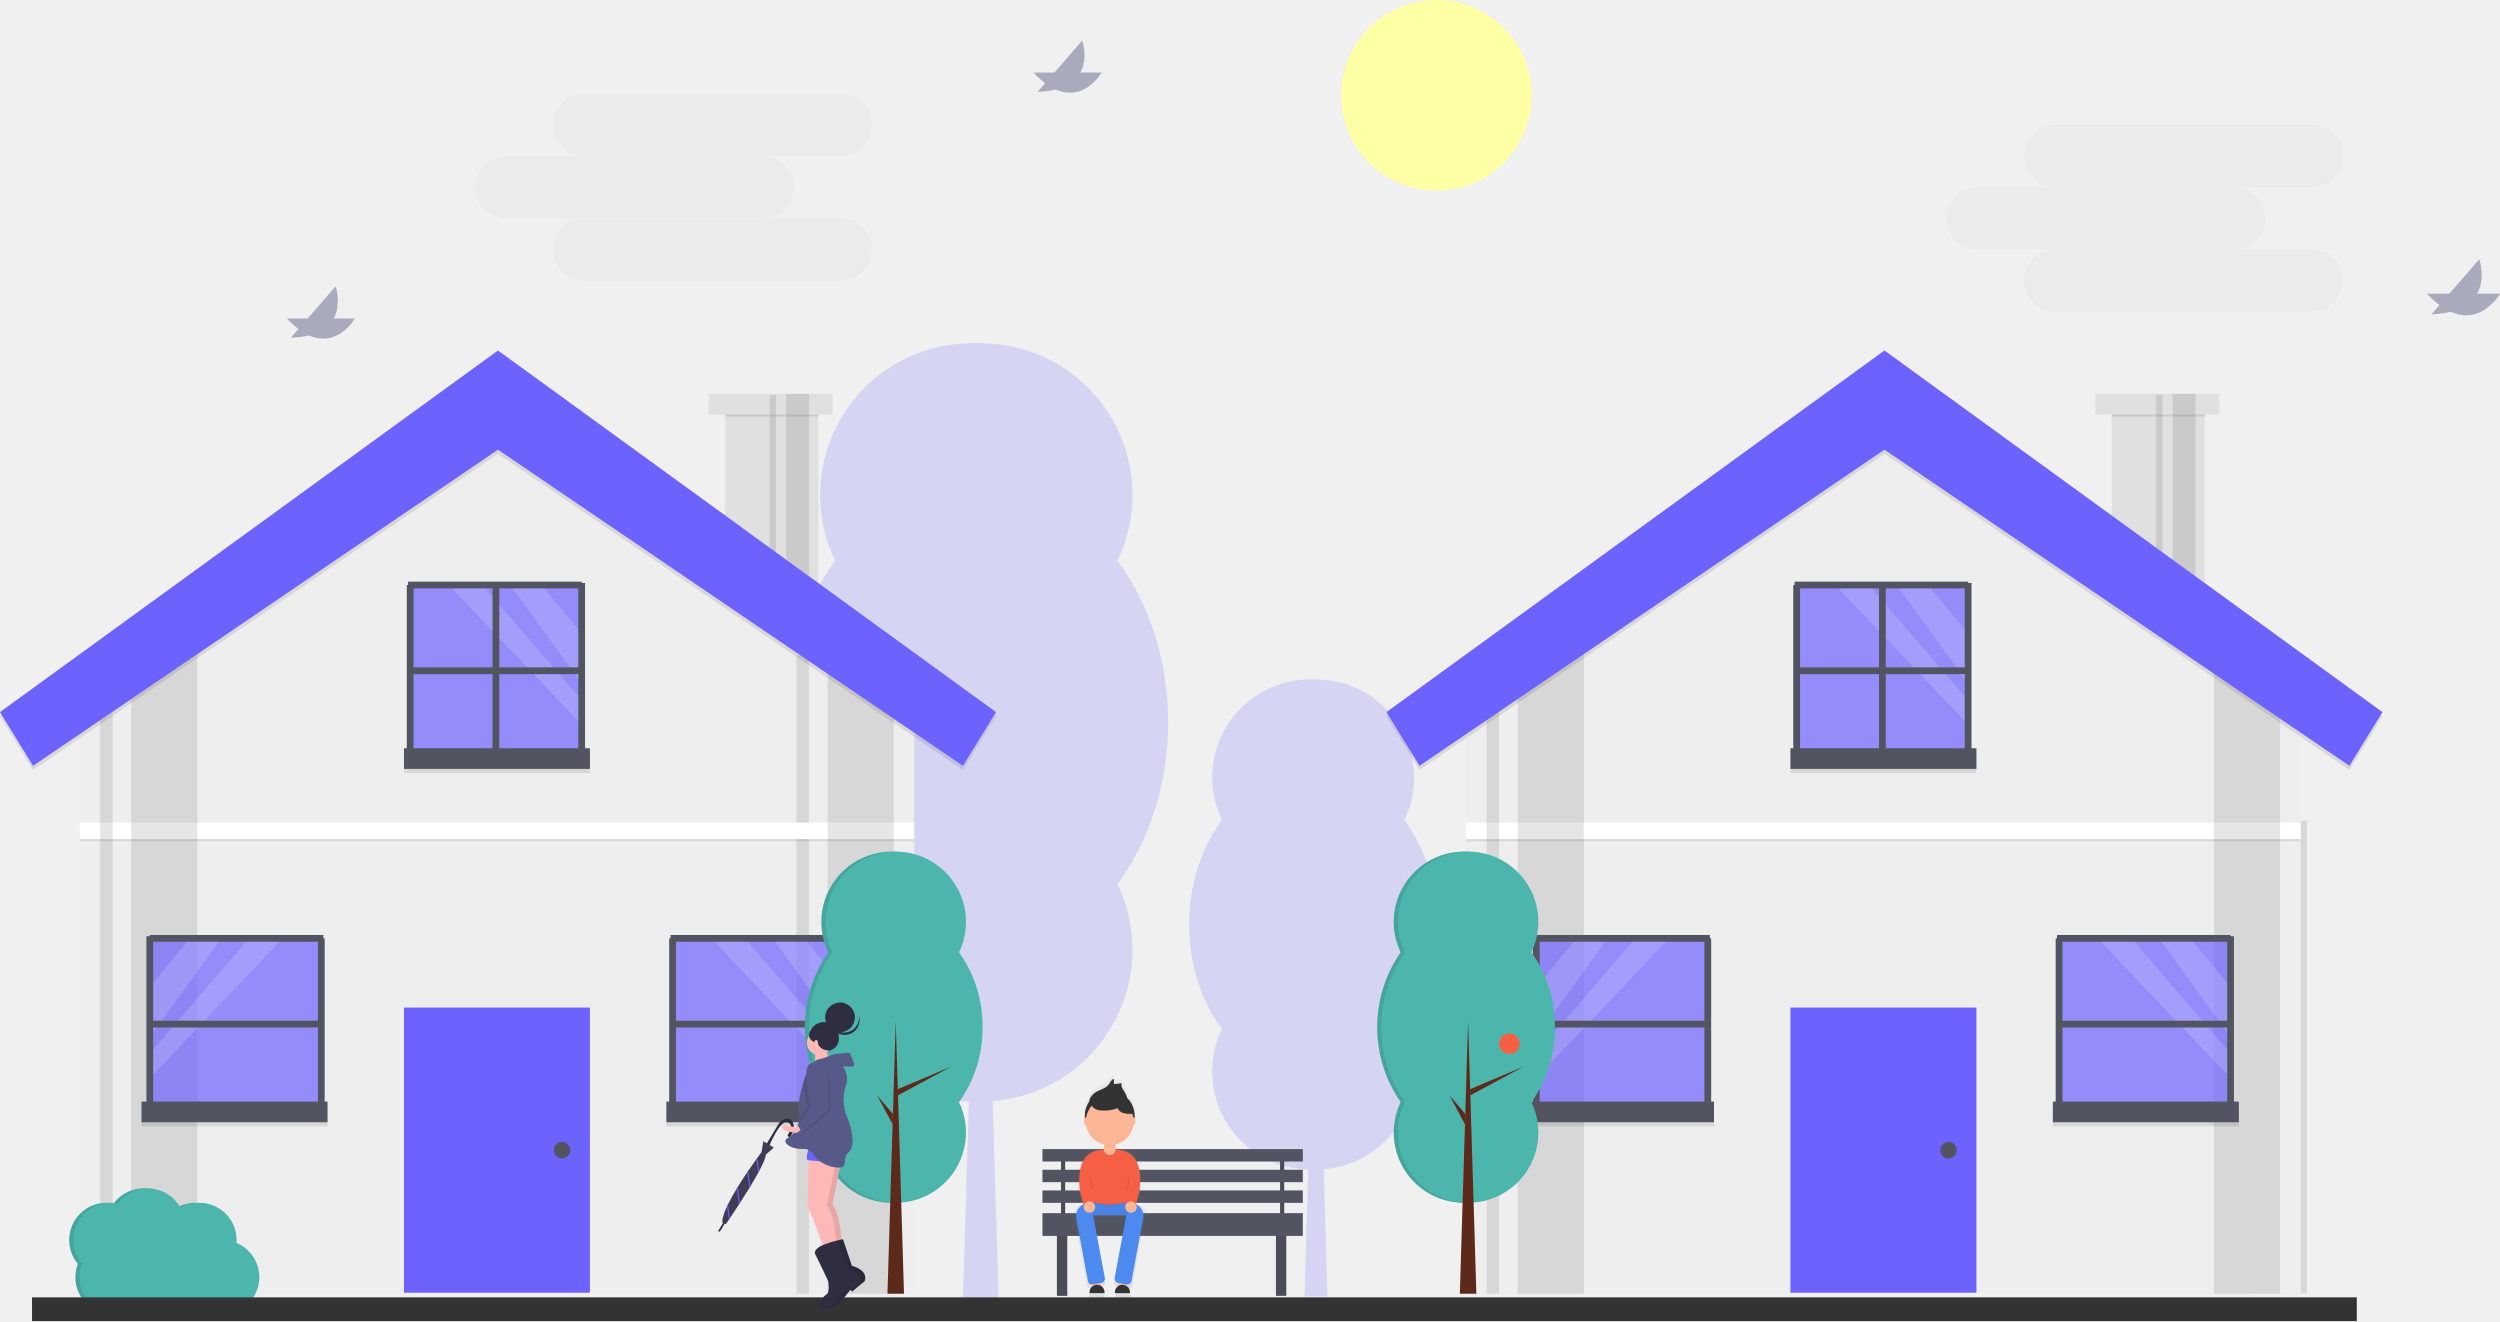
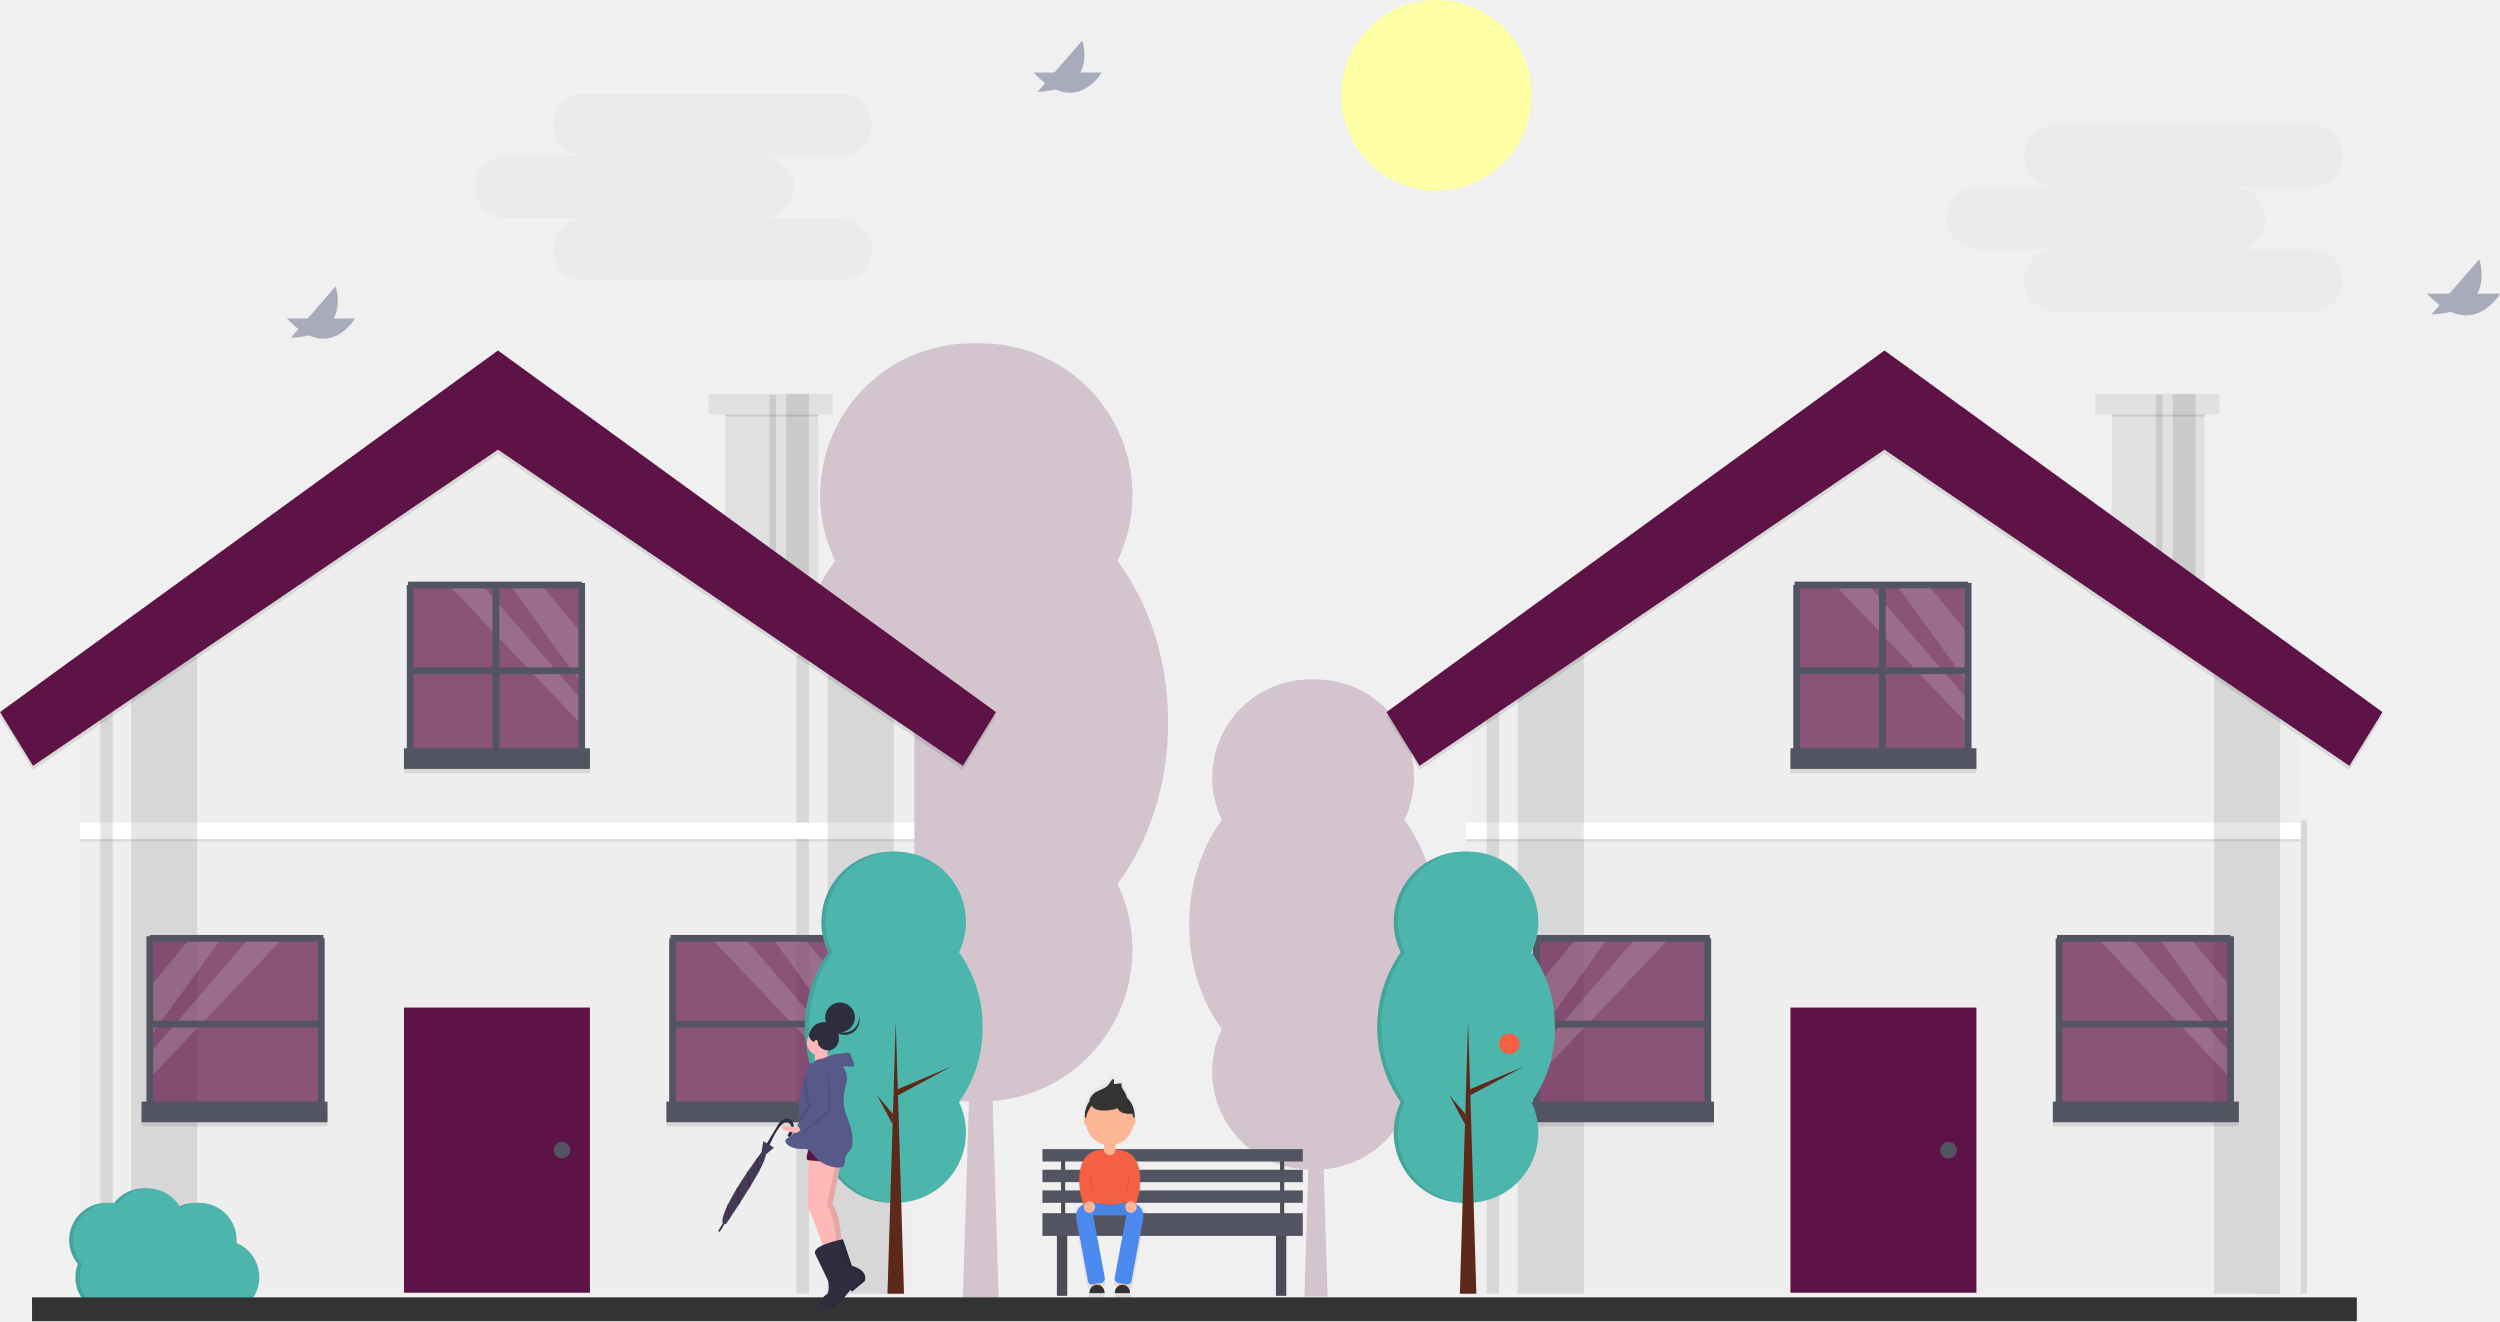
<svg xmlns="http://www.w3.org/2000/svg" id="bb76200d-cd07-483e-a421-0f3a49134860" data-name="Layer 1" width="740.856" height="391.51" viewBox="0 0 740.856 391.51">
  <defs>
    <linearGradient id="fd7346e0-ec75-4521-bfef-a70f45a1cb66" x1="558.452" y1="638.71" x2="558.452" y2="572.731" gradientUnits="userSpaceOnUse">
      <stop offset="0" stop-color="gray" stop-opacity="0.25" />
      <stop offset="0.535" stop-color="gray" stop-opacity="0.12" />
      <stop offset="1" stop-color="gray" stop-opacity="0.1" />
    </linearGradient>
  </defs>
  <g opacity="0.2">
-     <path d="M573.098,468.331c0-18.533-5.712-35.373-15.023-47.903a44.946,44.946,0,1,0-80.997,0c-9.311,12.53-15.023,29.37-15.023,47.903s5.712,35.373,15.023,47.903a44.946,44.946,0,1,0,80.997,0C567.386,503.704,573.098,486.864,573.098,468.331Z" transform="translate(-229.5718 -254.245)" fill="#6c63ff" />
-     <path d="M573.098,468.331c0-18.533-5.712-35.373-15.023-47.903a44.946,44.946,0,1,0-80.997,0c-9.311,12.53-15.023,29.37-15.023,47.903s5.712,35.373,15.023,47.903a44.946,44.946,0,1,0,80.997,0C567.386,503.704,573.098,486.864,573.098,468.331Z" transform="translate(-229.5718 -254.245)" fill="#6c63ff" opacity="0.1" />
-     <path d="M575.742,468.331c0-18.533-5.712-35.373-15.023-47.903a44.946,44.946,0,1,0-80.997,0c-9.311,12.53-15.023,29.37-15.023,47.903s5.712,35.373,15.023,47.903a44.946,44.946,0,1,0,80.997,0C570.03,503.704,575.742,486.864,575.742,468.331Z" transform="translate(-229.5718 -254.245)" fill="#6c63ff" />
-     <polygon points="295.936 384.618 285.361 384.618 290.649 210.12 295.936 384.618" fill="#6c63ff" />
-     <polygon points="291.97 253.731 326.341 239.203 291.97 257.71 291.97 253.731" fill="#6c63ff" />
-     <polygon points="288.846 269.608 278.751 257.71 288.646 276.218 288.846 269.608" fill="#6c63ff" />
+     <path d="M573.098,468.331c0-18.533-5.712-35.373-15.023-47.903a44.946,44.946,0,1,0-80.997,0c-9.311,12.53-15.023,29.37-15.023,47.903s5.712,35.373,15.023,47.903a44.946,44.946,0,1,0,80.997,0C567.386,503.704,573.098,486.864,573.098,468.331Z" transform="translate(-229.5718 -254.245)" fill="#5E1346" />
+     <path d="M573.098,468.331c0-18.533-5.712-35.373-15.023-47.903a44.946,44.946,0,1,0-80.997,0c-9.311,12.53-15.023,29.37-15.023,47.903s5.712,35.373,15.023,47.903a44.946,44.946,0,1,0,80.997,0C567.386,503.704,573.098,486.864,573.098,468.331Z" transform="translate(-229.5718 -254.245)" fill="#5E1346" opacity="0.1" />
+     <path d="M575.742,468.331c0-18.533-5.712-35.373-15.023-47.903a44.946,44.946,0,1,0-80.997,0c-9.311,12.53-15.023,29.37-15.023,47.903s5.712,35.373,15.023,47.903a44.946,44.946,0,1,0,80.997,0C570.03,503.704,575.742,486.864,575.742,468.331Z" transform="translate(-229.5718 -254.245)" fill="#5E1346" />
+     <polygon points="295.936 384.618 285.361 384.618 290.649 210.12 295.936 384.618" fill="#5E1346" />
+     <polygon points="291.97 253.731 326.341 239.203 291.97 257.71 291.97 253.731" fill="#5E1346" />
+     <polygon points="288.846 269.608 278.751 257.71 288.646 276.218 288.846 269.608" fill="#5E1346" />
  </g>
  <g opacity="0.2">
-     <path d="M653.739,528.216c0-11.978-3.692-22.863-9.71-30.961a29.05,29.05,0,1,0-52.351,0c-6.018,8.099-9.71,18.983-9.71,30.961s3.692,22.862,9.71,30.961a29.05,29.05,0,1,0,52.351,0C650.047,551.078,653.739,540.194,653.739,528.216Z" transform="translate(-229.5718 -254.245)" fill="#6c63ff" />
-     <path d="M653.739,528.216c0-11.978-3.692-22.863-9.71-30.961a29.05,29.05,0,1,0-52.351,0c-6.018,8.099-9.71,18.983-9.71,30.961s3.692,22.862,9.71,30.961a29.05,29.05,0,1,0,52.351,0C650.047,551.078,653.739,540.194,653.739,528.216Z" transform="translate(-229.5718 -254.245)" fill="#6c63ff" opacity="0.1" />
-     <path d="M655.448,528.216c0-11.978-3.692-22.863-9.71-30.961a29.05,29.05,0,1,0-52.351,0c-6.018,8.099-9.71,18.983-9.71,30.961s3.692,22.862,9.71,30.961a29.05,29.05,0,1,0,52.351,0C651.756,551.078,655.448,540.194,655.448,528.216Z" transform="translate(-229.5718 -254.245)" fill="#6c63ff" />
-     <polygon points="393.409 384.19 386.573 384.19 389.991 271.407 393.409 384.19" fill="#6c63ff" />
-     <polygon points="390.845 299.595 413.06 290.205 390.845 302.166 390.845 299.595" fill="#6c63ff" />
-     <polygon points="388.826 309.856 382.301 302.166 388.696 314.128 388.826 309.856" fill="#6c63ff" />
+     <path d="M653.739,528.216c0-11.978-3.692-22.863-9.71-30.961a29.05,29.05,0,1,0-52.351,0c-6.018,8.099-9.71,18.983-9.71,30.961s3.692,22.862,9.71,30.961a29.05,29.05,0,1,0,52.351,0C650.047,551.078,653.739,540.194,653.739,528.216Z" transform="translate(-229.5718 -254.245)" fill="#5E1346" />
+     <path d="M653.739,528.216c0-11.978-3.692-22.863-9.71-30.961a29.05,29.05,0,1,0-52.351,0c-6.018,8.099-9.71,18.983-9.71,30.961s3.692,22.862,9.71,30.961a29.05,29.05,0,1,0,52.351,0C650.047,551.078,653.739,540.194,653.739,528.216Z" transform="translate(-229.5718 -254.245)" fill="#5E1346" opacity="0.1" />
+     <path d="M655.448,528.216c0-11.978-3.692-22.863-9.71-30.961a29.05,29.05,0,1,0-52.351,0c-6.018,8.099-9.71,18.983-9.71,30.961s3.692,22.862,9.71,30.961a29.05,29.05,0,1,0,52.351,0C651.756,551.078,655.448,540.194,655.448,528.216Z" transform="translate(-229.5718 -254.245)" fill="#5E1346" />
+     <polygon points="393.409 384.19 386.573 384.19 389.991 271.407 393.409 384.19" fill="#5E1346" />
+     <polygon points="390.845 299.595 413.06 290.205 390.845 302.166 390.845 299.595" fill="#5E1346" />
+     <polygon points="388.826 309.856 382.301 302.166 388.696 314.128 388.826 309.856" fill="#5E1346" />
  </g>
  <rect x="314.432" y="341.754" width="1.225" height="18.37" fill="#535461" />
  <rect x="313.208" y="362.574" width="3.062" height="21.432" fill="#535461" />
  <rect x="378.115" y="362.574" width="3.062" height="21.432" fill="#535461" />
  <rect x="313.208" y="362.574" width="3.062" height="21.432" opacity="0.1" />
  <rect x="378.115" y="362.574" width="3.062" height="21.432" opacity="0.1" />
  <rect x="608.911" y="595.999" width="1.225" height="18.37" transform="translate(989.475 956.1237) rotate(-180)" fill="#535461" />
  <rect x="314.432" y="341.754" width="1.225" height="18.37" opacity="0.1" />
  <rect x="608.911" y="595.999" width="1.225" height="18.37" transform="translate(989.475 956.1237) rotate(-180)" opacity="0.1" />
  <rect x="308.921" y="340.53" width="77.154" height="3.674" fill="#535461" />
  <rect x="308.921" y="346.653" width="77.154" height="3.674" fill="#535461" />
  <rect x="308.921" y="352.776" width="77.154" height="3.674" fill="#535461" />
  <rect x="308.921" y="359.512" width="77.154" height="6.736" fill="#535461" />
  <rect x="214.928" y="119.784" width="27.555" height="53.273" fill="#e0e0e0" />
  <polygon points="270.957 201.531 270.957 383.393 23.575 383.393 23.575 201.531 44.394 188.733 63.989 176.682 147.572 125.295 270.957 201.531" fill="#eee" />
  <polygon points="239.728 383.393 239.728 192.119 236.054 194.378 236.054 383.393 239.728 383.393" opacity="0.1" />
-   <rect x="119.711" y="298.585" width="55.11" height="84.502" fill="#6c63ff" />
+   <rect x="119.711" y="298.585" width="55.11" height="84.502" fill="#5E1346" />
  <circle cx="166.554" cy="340.836" r="2.449" fill="#535461" />
  <rect x="214.928" y="120.397" width="27.555" height="3.062" opacity="0.1" />
  <rect x="210.03" y="116.723" width="36.74" height="6.123" fill="#e0e0e0" />
  <rect x="23.575" y="244.394" width="247.382" height="4.899" opacity="0.1" />
  <rect x="23.575" y="243.781" width="247.382" height="4.899" fill="#fff" />
  <rect x="232.992" y="116.723" width="6.736" height="56.334" opacity="0.1" />
  <rect x="228.093" y="117.029" width="1.837" height="56.334" opacity="0.1" />
  <polygon points="264.833 194.183 264.833 383.393 245.239 383.393 245.239 188.733 264.833 194.183" opacity="0.1" />
  <polygon points="58.478 176.682 58.478 383.393 38.883 383.393 38.883 188.733 58.478 176.682" opacity="0.1" />
  <polygon points="33.372 383.393 33.372 192.119 29.698 194.378 29.698 383.393 33.372 383.393" opacity="0.1" />
  <polygon points="147.572 105.088 0 212.246 9.797 228.167 147.572 134.48 285.346 228.167 295.144 212.246 147.572 105.088" opacity="0.1" />
-   <polygon points="147.572 103.864 0 211.022 9.797 226.942 147.572 133.256 285.346 226.942 295.144 211.022 147.572 103.864" fill="#6c63ff" />
-   <rect x="44.088" y="277.766" width="51.436" height="51.436" fill="#6c63ff" opacity="0.7" />
+   <polygon points="147.572 103.864 0 211.022 9.797 226.942 147.572 133.256 285.346 226.942 295.144 211.022 147.572 103.864" fill="#5E1346" />
+   <rect x="44.088" y="277.766" width="51.436" height="51.436" fill="#5E1346" opacity="0.7" />
  <rect x="41.945" y="327.671" width="55.11" height="6.123" opacity="0.1" />
  <rect x="41.945" y="326.446" width="55.11" height="6.123" fill="#535461" />
  <polygon points="65.593 278.072 44.394 307.323 44.394 292.419 56.31 278.072 65.593 278.072" fill="#fff" opacity="0.15" />
  <polygon points="83.804 278.072 44.394 319.478 44.394 312.173 73.804 278.072 83.804 278.072" fill="#fff" opacity="0.15" />
  <line x1="44.088" y1="303.484" x2="95.524" y2="303.484" fill="none" stroke="#535461" stroke-miterlimit="10" stroke-width="2" />
  <line x1="44.394" y1="278.072" x2="95.83" y2="278.072" fill="none" stroke="#535461" stroke-miterlimit="10" stroke-width="2" />
  <line x1="95.218" y1="278.072" x2="95.218" y2="329.508" fill="none" stroke="#535461" stroke-miterlimit="10" stroke-width="2" />
  <line x1="44.394" y1="277.46" x2="44.394" y2="328.895" fill="none" stroke="#535461" stroke-miterlimit="10" stroke-width="2" />
-   <rect x="428.579" y="532.011" width="51.436" height="51.436" transform="translate(679.023 861.2124) rotate(-180)" fill="#6c63ff" opacity="0.7" />
+   <rect x="428.579" y="532.011" width="51.436" height="51.436" transform="translate(679.023 861.2124) rotate(-180)" fill="#5E1346" opacity="0.7" />
  <rect x="427.049" y="581.916" width="55.11" height="6.123" transform="translate(679.6353 915.7099) rotate(-180)" opacity="0.1" />
  <rect x="427.049" y="580.691" width="55.11" height="6.123" transform="translate(679.6353 913.2606) rotate(-180)" fill="#535461" />
  <polygon points="228.938 278.072 250.137 307.323 250.137 292.419 238.221 278.072 228.938 278.072" fill="#fff" opacity="0.15" />
  <polygon points="210.728 278.072 250.137 319.478 250.137 312.173 220.727 278.072 210.728 278.072" fill="#fff" opacity="0.15" />
  <line x1="250.444" y1="303.484" x2="199.008" y2="303.484" fill="none" stroke="#535461" stroke-miterlimit="10" stroke-width="2" />
  <line x1="250.137" y1="278.072" x2="198.702" y2="278.072" fill="none" stroke="#535461" stroke-miterlimit="10" stroke-width="2" />
  <line x1="199.314" y1="278.072" x2="199.314" y2="329.508" fill="none" stroke="#535461" stroke-miterlimit="10" stroke-width="2" />
  <line x1="250.137" y1="277.46" x2="250.137" y2="328.895" fill="none" stroke="#535461" stroke-miterlimit="10" stroke-width="2" />
-   <rect x="350.813" y="427.302" width="51.436" height="51.436" transform="translate(523.4908 651.7951) rotate(-180)" fill="#6c63ff" opacity="0.7" />
+   <rect x="350.813" y="427.302" width="51.436" height="51.436" transform="translate(523.4908 651.7951) rotate(-180)" fill="#5E1346" opacity="0.7" />
  <rect x="349.283" y="477.207" width="55.11" height="6.123" transform="translate(524.1032 706.2926) rotate(-180)" opacity="0.1" />
  <rect x="349.283" y="475.982" width="55.11" height="6.123" transform="translate(524.1032 703.8432) rotate(-180)" fill="#535461" />
  <polygon points="151.172 173.363 172.371 202.614 172.371 187.71 160.455 173.363 151.172 173.363" fill="#fff" opacity="0.15" />
  <polygon points="132.962 173.363 172.371 214.769 172.371 207.464 142.961 173.363 132.962 173.363" fill="#fff" opacity="0.15" />
  <line x1="172.677" y1="198.775" x2="121.242" y2="198.775" fill="none" stroke="#535461" stroke-miterlimit="10" stroke-width="2" />
  <line x1="172.371" y1="173.363" x2="120.935" y2="173.363" fill="none" stroke="#535461" stroke-miterlimit="10" stroke-width="2" />
  <line x1="146.96" y1="173.057" x2="146.96" y2="224.493" fill="none" stroke="#535461" stroke-miterlimit="10" stroke-width="2" />
  <line x1="121.548" y1="173.363" x2="121.548" y2="224.799" fill="none" stroke="#535461" stroke-miterlimit="10" stroke-width="2" />
  <line x1="172.371" y1="172.751" x2="172.371" y2="224.187" fill="none" stroke="#535461" stroke-miterlimit="10" stroke-width="2" />
  <rect x="667.747" y="243.169" width="15.921" height="140.224" opacity="0.1" />
  <rect x="625.803" y="119.784" width="27.555" height="53.273" fill="#e0e0e0" />
  <polygon points="681.831 201.531 681.831 383.393 434.449 383.393 434.449 201.531 455.268 188.733 474.863 176.682 558.446 125.295 681.831 201.531" fill="#eee" />
-   <rect x="530.585" y="298.585" width="55.11" height="84.502" fill="#6c63ff" />
+   <rect x="530.585" y="298.585" width="55.11" height="84.502" fill="#5E1346" />
  <circle cx="577.429" cy="340.836" r="2.449" fill="#535461" />
  <rect x="625.803" y="120.397" width="27.555" height="3.062" opacity="0.1" />
  <rect x="620.904" y="116.723" width="36.74" height="6.123" fill="#e0e0e0" />
  <rect x="434.449" y="244.394" width="247.382" height="4.899" opacity="0.1" />
  <rect x="434.449" y="243.781" width="247.382" height="4.899" fill="#fff" />
  <rect x="643.866" y="116.723" width="6.736" height="56.334" opacity="0.1" />
  <rect x="638.968" y="117.029" width="1.837" height="56.334" opacity="0.1" />
  <polygon points="675.708 194.183 675.708 383.393 656.113 383.393 656.113 188.733 675.708 194.183" opacity="0.1" />
  <polygon points="469.352 176.682 469.352 383.393 449.757 383.393 449.757 188.733 469.352 176.682" opacity="0.1" />
  <polygon points="444.246 383.393 444.246 192.119 440.572 194.378 440.572 383.393 444.246 383.393" opacity="0.1" />
  <polygon points="558.446 105.088 410.874 212.246 420.672 228.167 558.446 134.48 696.221 228.167 706.018 212.246 558.446 105.088" opacity="0.1" />
-   <polygon points="558.446 103.864 410.874 211.022 420.672 226.942 558.446 133.256 696.221 226.942 706.018 211.022 558.446 103.864" fill="#6c63ff" />
-   <rect x="454.962" y="277.766" width="51.436" height="51.436" fill="#6c63ff" opacity="0.7" />
+   <polygon points="558.446 103.864 410.874 211.022 420.672 226.942 558.446 133.256 696.221 226.942 706.018 211.022 558.446 103.864" fill="#5E1346" />
+   <rect x="454.962" y="277.766" width="51.436" height="51.436" fill="#5E1346" opacity="0.7" />
  <rect x="452.819" y="327.671" width="55.11" height="6.123" opacity="0.1" />
  <rect x="452.819" y="326.446" width="55.11" height="6.123" fill="#535461" />
  <polygon points="476.467 278.072 455.268 307.323 455.268 292.419 467.184 278.072 476.467 278.072" fill="#fff" opacity="0.15" />
  <polygon points="494.678 278.072 455.268 319.478 455.268 312.173 484.679 278.072 494.678 278.072" fill="#fff" opacity="0.15" />
  <line x1="454.962" y1="303.484" x2="506.398" y2="303.484" fill="none" stroke="#535461" stroke-miterlimit="10" stroke-width="2" />
  <line x1="455.268" y1="278.072" x2="506.704" y2="278.072" fill="none" stroke="#535461" stroke-miterlimit="10" stroke-width="2" />
  <line x1="506.092" y1="278.072" x2="506.092" y2="329.508" fill="none" stroke="#535461" stroke-miterlimit="10" stroke-width="2" />
  <line x1="455.268" y1="277.46" x2="455.268" y2="328.895" fill="none" stroke="#535461" stroke-miterlimit="10" stroke-width="2" />
-   <rect x="839.454" y="532.011" width="51.436" height="51.436" transform="translate(1500.772 861.2124) rotate(-180)" fill="#6c63ff" opacity="0.7" />
+   <rect x="839.454" y="532.011" width="51.436" height="51.436" transform="translate(1500.772 861.2124) rotate(-180)" fill="#5E1346" opacity="0.7" />
  <rect x="837.923" y="581.916" width="55.11" height="6.123" transform="translate(1501.384 915.7099) rotate(-180)" opacity="0.1" />
  <rect x="837.923" y="580.691" width="55.11" height="6.123" transform="translate(1501.384 913.2606) rotate(-180)" fill="#535461" />
  <polygon points="639.813 278.072 661.012 307.323 661.012 292.419 649.096 278.072 639.813 278.072" fill="#fff" opacity="0.15" />
  <polygon points="621.602 278.072 661.012 319.478 661.012 312.173 631.601 278.072 621.602 278.072" fill="#fff" opacity="0.15" />
  <line x1="661.318" y1="303.484" x2="609.882" y2="303.484" fill="none" stroke="#535461" stroke-miterlimit="10" stroke-width="2" />
  <line x1="661.012" y1="278.072" x2="609.576" y2="278.072" fill="none" stroke="#535461" stroke-miterlimit="10" stroke-width="2" />
  <line x1="610.188" y1="278.072" x2="610.188" y2="329.508" fill="none" stroke="#535461" stroke-miterlimit="10" stroke-width="2" />
  <line x1="661.012" y1="277.46" x2="661.012" y2="328.895" fill="none" stroke="#535461" stroke-miterlimit="10" stroke-width="2" />
-   <rect x="761.688" y="427.302" width="51.436" height="51.436" transform="translate(1345.24 651.7951) rotate(-180)" fill="#6c63ff" opacity="0.7" />
+   <rect x="761.688" y="427.302" width="51.436" height="51.436" transform="translate(1345.24 651.7951) rotate(-180)" fill="#5E1346" opacity="0.7" />
  <rect x="760.157" y="477.207" width="55.11" height="6.123" transform="translate(1345.852 706.2926) rotate(-180)" opacity="0.1" />
  <rect x="760.157" y="475.982" width="55.11" height="6.123" transform="translate(1345.852 703.8432) rotate(-180)" fill="#535461" />
  <polygon points="562.047 173.363 583.246 202.614 583.246 187.71 571.33 173.363 562.047 173.363" fill="#fff" opacity="0.15" />
  <polygon points="543.836 173.363 583.246 214.769 583.246 207.464 553.835 173.363 543.836 173.363" fill="#fff" opacity="0.15" />
  <line x1="583.552" y1="198.775" x2="532.116" y2="198.775" fill="none" stroke="#535461" stroke-miterlimit="10" stroke-width="2" />
  <line x1="583.246" y1="173.363" x2="531.81" y2="173.363" fill="none" stroke="#535461" stroke-miterlimit="10" stroke-width="2" />
  <line x1="557.834" y1="173.057" x2="557.834" y2="224.493" fill="none" stroke="#535461" stroke-miterlimit="10" stroke-width="2" />
  <line x1="532.422" y1="173.363" x2="532.422" y2="224.799" fill="none" stroke="#535461" stroke-miterlimit="10" stroke-width="2" />
  <line x1="583.246" y1="172.751" x2="583.246" y2="224.187" fill="none" stroke="#535461" stroke-miterlimit="10" stroke-width="2" />
  <path d="M519.511,558.647a37.295,37.295,0,0,0-6.959-22.189,20.819,20.819,0,1,0-37.518,0,38.855,38.855,0,0,0,0,44.378,20.819,20.819,0,1,0,37.518,0A37.296,37.296,0,0,0,519.511,558.647Z" transform="translate(-229.5718 -254.245)" fill="#4db6ac" />
  <path d="M519.511,558.647a37.295,37.295,0,0,0-6.959-22.189,20.819,20.819,0,1,0-37.518,0,38.855,38.855,0,0,0,0,44.378,20.819,20.819,0,1,0,37.518,0A37.296,37.296,0,0,0,519.511,558.647Z" transform="translate(-229.5718 -254.245)" opacity="0.1" />
  <path d="M520.735,558.647a37.295,37.295,0,0,0-6.959-22.189,20.819,20.819,0,1,0-37.518,0,38.855,38.855,0,0,0,0,44.378,20.819,20.819,0,1,0,37.518,0A37.296,37.296,0,0,0,520.735,558.647Z" transform="translate(-229.5718 -254.245)" fill="#4db6ac" />
  <polygon points="267.895 383.393 262.996 383.393 265.446 302.565 267.895 383.393" fill="#5d291b" />
  <polygon points="266.058 322.766 281.979 316.036 266.058 324.609 266.058 322.766" fill="#5d291b" />
  <polygon points="264.611 330.12 259.935 324.609 264.518 333.182 264.611 330.12" fill="#5d291b" />
  <path d="M689.126,558.647a37.296,37.296,0,0,0-6.959-22.189,20.819,20.819,0,1,0-37.518,0,38.855,38.855,0,0,0,0,44.378,20.819,20.819,0,1,0,37.518,0A37.296,37.296,0,0,0,689.126,558.647Z" transform="translate(-229.5718 -254.245)" fill="#4db6ac" />
  <path d="M689.126,558.647a37.296,37.296,0,0,0-6.959-22.189,20.819,20.819,0,1,0-37.518,0,38.855,38.855,0,0,0,0,44.378,20.819,20.819,0,1,0,37.518,0A37.296,37.296,0,0,0,689.126,558.647Z" transform="translate(-229.5718 -254.245)" opacity="0.1" />
  <path d="M690.351,558.647a37.295,37.295,0,0,0-6.959-22.189,20.819,20.819,0,1,0-37.518,0,38.855,38.855,0,0,0,0,44.378,20.819,20.819,0,1,0,37.518,0A37.296,37.296,0,0,0,690.351,558.647Z" transform="translate(-229.5718 -254.245)" fill="#4db6ac" />
  <polygon points="437.511 383.393 432.612 383.393 435.061 302.565 437.511 383.393" fill="#5d291b" />
  <polygon points="435.674 322.766 451.594 316.036 435.674 324.609 435.674 322.766" fill="#5d291b" />
  <polygon points="434.226 330.12 429.55 324.609 434.134 333.182 434.226 330.12" fill="#5d291b" />
  <g opacity="0.7">
    <path d="M567.048,611.309l-.505-.094.994-3.667c1.567-11.75-4.352-12.934-6.571-12.973a7.298,7.298,0,0,0-.78-.237v-1.385a7.357,7.357,0,0,0,5.495-5.941l.019.002c.353,0,.639-.537.639-1.199a1.664,1.664,0,0,0-.278-.989q.038-.38.038-.769a7.646,7.646,0,0,0-2.364-5.536,4.928,4.928,0,0,0-.542-1.46c-.545-.96-1.451-1.96-1.082-3l-2.393.246-.022-1.577c-.747.134-1.06.999-1.503,1.616-1.065,1.482-3.204,1.688-4.618,2.843-.481.392-1.563,1.587-1.358,2.369a7.634,7.634,0,0,0-1.459,4.499q0,.389.038.769a1.664,1.664,0,0,0-.278.989c0,.662.286,1.199.639,1.199l.012-.001a7.373,7.373,0,0,0,5.501,5.941v1.385a7.298,7.298,0,0,0-.78.237c-2.219.04-8.138,1.223-6.571,12.973l.994,3.667-.237.044A2.727,2.727,0,0,0,547.898,614.44l3.923,21.014a.826.826,0,0,0,.963.66l.692-.129v.409a2.295,2.295,0,0,0-1.278,2.057v.26h4.634v-.26a2.294,2.294,0,0,0-1.119-1.969v-.914l.632-.118a.826.826,0,0,0,.66-.963l-3.686-19.747h10.222l-3.686,19.747a.826.826,0,0,0,.66.963l.632.118v.914a2.294,2.294,0,0,0-1.119,1.969v.26h4.634v-.26a2.295,2.295,0,0,0-1.278-2.057v-.409l.692.129a.826.826,0,0,0,.963-.66l3.973-21.282A2.454,2.454,0,0,0,567.048,611.309Z" transform="translate(-229.5718 -254.245)" fill="url(#fd7346e0-ec75-4521-bfef-a70f45a1cb66)" />
  </g>
  <rect x="324.092" y="379.064" width="2.153" height="2.921" fill="#fdb797" />
  <rect x="331.472" y="379.064" width="2.153" height="2.921" fill="#fdb797" />
  <rect x="321.786" y="355.079" width="14.145" height="5.074" fill="#4d8af0" />
  <g opacity="0.05">
    <rect x="321.786" y="355.079" width="14.145" height="5.074" />
  </g>
  <path d="M551.357,610.247a54.019,54.019,0,0,0,7.073,1.23,54.019,54.019,0,0,0,7.073-1.23v-.769H551.357Z" transform="translate(-229.5718 -254.245)" opacity="0.1" />
  <path d="M565.503,610.093a54.019,54.019,0,0,1-7.073,1.23,54.019,54.019,0,0,1-7.073-1.23v-8.456a7.073,7.073,0,0,1,7.073-7.073h0a7.073,7.073,0,0,1,7.073,7.073Z" transform="translate(-229.5718 -254.245)" fill="#f55f44" />
  <path d="M327.167,336.782h3.383a0,0,0,0,1,0,0v3.875a1.66,1.66,0,0,1-1.66,1.66H328.827a1.66,1.66,0,0,1-1.66-1.66v-3.875A0,0,0,0,1,327.167,336.782Z" fill="#fdb797" />
  <path d="M556.067,634.39l-2.712.506a1.157,1.157,0,0,1-1.35-.925l-3.487-18.683a3.823,3.823,0,0,1,3.056-4.459l.092-.017a1.157,1.157,0,0,1,1.35.925l3.976,21.303A1.157,1.157,0,0,1,556.067,634.39Z" transform="translate(-229.5718 -254.245)" fill="#4d8af0" />
  <path d="M560.887,634.408l2.523.471a1.254,1.254,0,0,0,1.462-1.002l3.487-18.683a3.727,3.727,0,0,0-2.979-4.347l-.092-.017a1.254,1.254,0,0,0-1.462,1.002l-3.941,21.113A1.254,1.254,0,0,0,560.887,634.408Z" transform="translate(-229.5718 -254.245)" fill="#4d8af0" />
  <path d="M556.739,593.59a7.077,7.077,0,0,0,3.383,0v-2.409h-3.383Z" transform="translate(-229.5718 -254.245)" opacity="0.1" />
  <circle cx="328.858" cy="330.632" r="7.38" fill="#333" />
  <circle cx="328.858" cy="332.324" r="7.073" fill="#fdb797" />
  <path d="M553.76,578.269c1.361-1.111,3.418-1.309,4.444-2.735.426-.593.727-1.425,1.446-1.554l.021,1.517,2.302-.237c-.355,1.0.517,1.963,1.041,2.887a4.748,4.748,0,0,1,.614,2.235c-.799.48-1.791-.044-2.68-.323a9.88,9.88,0,0,0-2.691-.325,5.592,5.592,0,0,0-1.389.076,7.009,7.009,0,0,0-1.146.422c-.612.256-2.546,1.224-3.115.6C551.961,580.123,553.235,578.698,553.76,578.269Z" transform="translate(-229.5718 -254.245)" fill="#333" />
  <path d="M554.145,583.022a3.243,3.243,0,0,0,1.251.377,11.019,11.019,0,0,0,5.368-.603,2.623,2.623,0,0,0,1.692,1.43,7.767,7.767,0,0,0,2.267.253.84.84,0,0,0,.488-.093c.34-.23.176-.756-.022-1.115l-.985-1.786a5.298,5.298,0,0,0-1.042-1.466,4.325,4.325,0,0,0-2.056-.883,11.596,11.596,0,0,0-5.278.176C553.985,579.809,551.62,581.494,554.145,583.022Z" transform="translate(-229.5718 -254.245)" opacity="0.1" />
  <path d="M554.145,582.868a3.243,3.243,0,0,0,1.251.377,11.018,11.018,0,0,0,5.368-.603,2.623,2.623,0,0,0,1.692,1.43,7.767,7.767,0,0,0,2.267.253.84.84,0,0,0,.488-.093c.34-.23.176-.756-.022-1.115l-.985-1.786a5.298,5.298,0,0,0-1.042-1.466,4.325,4.325,0,0,0-2.056-.883,11.596,11.596,0,0,0-5.278.176C553.985,579.656,551.62,581.34,554.145,582.868Z" transform="translate(-229.5718 -254.245)" fill="#333" />
  <ellipse cx="335.854" cy="332.324" rx="0.615" ry="1.153" fill="#fdb797" />
  <ellipse cx="321.862" cy="332.324" rx="0.615" ry="1.153" fill="#fdb797" />
  <path d="M556.767,595.035s-8.946-1.393-7.101,12.444l1.076,3.966,3.076-.123s-1.999-4.613-.769-7.688S556.767,595.035,556.767,595.035Z" transform="translate(-229.5718 -254.245)" fill="#f55f44" />
  <path d="M560.093,595.035s8.946-1.393,7.101,12.444l-1.076,3.966-3.076-.123s1.999-4.613.769-7.688S560.093,595.035,560.093,595.035Z" transform="translate(-229.5718 -254.245)" fill="#f55f44" />
  <circle cx="322.862" cy="357.693" r="1.691" fill="#fdb797" />
  <circle cx="335.162" cy="357.693" r="1.691" fill="#fdb797" />
  <path d="M325.05,380.756h.082a2.188,2.188,0,0,1,2.188,2.188v.272a0,0,0,0,1,0,0h-4.459a0,0,0,0,1,0,0V382.944A2.188,2.188,0,0,1,325.05,380.756Z" fill="#333" />
  <path d="M332.584,380.756h.082a2.188,2.188,0,0,1,2.188,2.188v.272a0,0,0,0,1,0,0h-4.459a0,0,0,0,1,0,0V382.944A2.188,2.188,0,0,1,332.584,380.756Z" fill="#333" />
  <path d="M552.895,602.405s-.615,3.229.461,4.613" transform="translate(-229.5718 -254.245)" opacity="0.1" />
  <path d="M563.965,602.405s.615,3.229-.461,4.613" transform="translate(-229.5718 -254.245)" opacity="0.1" />
  <circle cx="447.308" cy="309.301" r="3.062" fill="#f55f44" />
  <path d="M298.416,622.566c.021-.281.043-.562.043-.849a11.006,11.006,0,0,0-16.613-9.487,11.008,11.008,0,0,0-18.588-1.322,11.018,11.018,0,0,0-10.597,17.886,11.004,11.004,0,0,0,14.875,13.955,10.957,10.957,0,0,0,11.94-1.811,10.937,10.937,0,0,0,11.022,2.183,11.017,11.017,0,0,0,7.917-20.554Z" transform="translate(-229.5718 -254.245)" fill="#4db6ac" />
  <path d="M298.416,622.566c.021-.281.043-.562.043-.849a11.006,11.006,0,0,0-16.613-9.487,11.008,11.008,0,0,0-18.588-1.322,11.018,11.018,0,0,0-10.597,17.886,11.004,11.004,0,0,0,14.875,13.955,10.957,10.957,0,0,0,11.94-1.811,10.937,10.937,0,0,0,11.022,2.183,11.017,11.017,0,0,0,7.917-20.554Z" transform="translate(-229.5718 -254.245)" opacity="0.1" />
  <path d="M299.641,622.566c.021-.281.043-.562.043-.849a11.006,11.006,0,0,0-16.613-9.487,11.008,11.008,0,0,0-18.588-1.322,11.018,11.018,0,0,0-10.597,17.886A11.004,11.004,0,0,0,268.761,642.749a10.957,10.957,0,0,0,11.94-1.811,10.937,10.937,0,0,0,11.022,2.183,11.017,11.017,0,0,0,7.917-20.554Z" transform="translate(-229.5718 -254.245)" fill="#4db6ac" />
  <rect x="9.491" y="384.461" width="688.93" height="7.049" fill="#333" />
  <circle cx="425.69" cy="28.241" r="28.241" fill="#ffffa5" />
  <g opacity="0.3">
    <rect x="599.829" y="36.985" width="94.52" height="18.443" rx="9.221" fill="#e0e0e0" />
    <rect x="576.775" y="55.428" width="94.52" height="18.443" rx="9.221" fill="#e0e0e0" />
    <rect x="599.829" y="73.871" width="94.52" height="18.443" rx="9.221" fill="#e0e0e0" />
  </g>
  <g opacity="0.3">
    <rect x="163.849" y="27.8" width="94.52" height="18.443" rx="9.221" fill="#e0e0e0" />
    <rect x="140.796" y="46.243" width="94.52" height="18.443" rx="9.221" fill="#e0e0e0" />
    <rect x="163.849" y="64.686" width="94.52" height="18.443" rx="9.221" fill="#e0e0e0" />
  </g>
  <g opacity="0.3">
    <path d="M314.576,348.618h20.172S327.147,362.066,314.576,348.618Z" transform="translate(-229.5718 -254.245)" fill="#030b44" />
    <path d="M315.794,354.34l13.224-15.233S334.19,353.663,315.794,354.34Z" transform="translate(-229.5718 -254.245)" fill="#030b44" />
  </g>
  <g opacity="0.3">
    <path d="M535.84,275.75h20.172S548.411,289.198,535.84,275.75Z" transform="translate(-229.5718 -254.245)" fill="#030b44" />
    <path d="M537.058,281.472l13.224-15.233S555.454,280.795,537.058,281.472Z" transform="translate(-229.5718 -254.245)" fill="#030b44" />
  </g>
  <g opacity="0.3">
    <path d="M948.789,341.27h21.639S962.274,355.696,948.789,341.27Z" transform="translate(-229.5718 -254.245)" fill="#030b44" />
    <path d="M950.095,347.408l14.186-16.34S969.829,346.682,950.095,347.408Z" transform="translate(-229.5718 -254.245)" fill="#030b44" />
  </g>
  <path d="M443.959,616.499l-1.477,2.414s-.071.611.421.241a11.437,11.437,0,0,0,1.447-2.524Z" transform="translate(-229.5718 -254.245)" fill="#2f2e41" />
  <path d="M456.638,593.403l3.716-6.199a2.995,2.995,0,0,1,2.306-1.467,1.756,1.756,0,0,1,1.944,1.241,4.132,4.132,0,0,1-.887,4.148s-.772.209-.731-.512l.884-1.542s.734-2.094-1.32-2.247-4.991,6.919-4.991,6.919Z" transform="translate(-229.5718 -254.245)" fill="#2f2e41" />
  <path d="M458.902,594.328l-2.398,2.072c-.004.888-.789,2.683-1.951,4.857q-.133.251-.273.508c-.691,1.265-1.493,2.638-2.332,4.025q-.138.229-.279.459c-.94,1.539-1.916,3.081-2.828,4.494-.095.148-.189.293-.282.439-1.052,1.621-2.001,3.047-2.686,4.066-.101.151-.197.291-.285.424-.511.757-.816,1.2-.816,1.2a1.071,1.071,0,0,1-.607.163.482.482,0,0,1-.377-.254,1.993,1.993,0,0,1-.147-1.023,15.696,15.696,0,0,1,1.385-4.024c.085-.184.174-.371.265-.559.728-1.492,1.632-3.097,2.597-4.688l.28-.46c.937-1.526,1.918-3.028,2.842-4.396.097-.141.192-.28.285-.42.908-1.332,1.746-2.519,2.416-3.448.101-.14.196-.272.288-.399.765-1.055,1.245-1.689,1.245-1.689l.545-3.227,1.045.63.804.485Z" transform="translate(-229.5718 -254.245)" fill="#3f3d56" />
-   <path d="M445.289,611.174l.582,4.073c-.101.151-.197.291-.285.424l-.562-3.939C445.109,611.549,445.198,611.363,445.289,611.174Z" transform="translate(-229.5718 -254.245)" fill="#6c63ff" />
-   <path d="M448.166,606.027l.673,4.716c-.095.148-.189.293-.282.439l-.671-4.695Z" transform="translate(-229.5718 -254.245)" fill="#6c63ff" />
-   <path d="M451.293,601.212l.654,4.578q-.138.229-.279.459l-.66-4.618C451.105,601.49,451.2,601.351,451.293,601.212Z" transform="translate(-229.5718 -254.245)" fill="#6c63ff" />
-   <path d="M453.997,597.365l.555,3.892q-.133.251-.273.508l-.57-4C453.809,597.624,453.905,597.492,453.997,597.365Z" transform="translate(-229.5718 -254.245)" fill="#6c63ff" />
+   <path d="M445.289,611.174l.582,4.073c-.101.151-.197.291-.285.424l-.562-3.939C445.109,611.549,445.198,611.363,445.289,611.174Z" transform="translate(-229.5718 -254.245)" fill="#5E1346" />
+   <path d="M448.166,606.027l.673,4.716c-.095.148-.189.293-.282.439l-.671-4.695Z" transform="translate(-229.5718 -254.245)" fill="#5E1346" />
+   <path d="M451.293,601.212l.654,4.578q-.138.229-.279.459l-.66-4.618C451.105,601.49,451.2,601.351,451.293,601.212Z" transform="translate(-229.5718 -254.245)" fill="#5E1346" />
+   <path d="M453.997,597.365l.555,3.892q-.133.251-.273.508l-.57-4C453.809,597.624,453.905,597.492,453.997,597.365Z" transform="translate(-229.5718 -254.245)" fill="#5E1346" />
  <circle cx="244.162" cy="307.296" r="4.409" fill="#2f2e41" />
  <path d="M470.97,564.512s.379,4.364,0,5.502,4.933-.569,4.933-.569-2.087-4.933-1.708-5.407S470.97,564.512,470.97,564.512Z" transform="translate(-229.5718 -254.245)" fill="#ffb8b8" />
  <path d="M470.828,596.433l-.285,13.945a4.325,4.325,0,0,0,.664,2.656c.854,1.423,4.648,12.142,4.648,12.142l3.13-1.708-.285-4.269s-.569-5.881-2.466-8.063l2.751-13.375Z" transform="translate(-229.5718 -254.245)" fill="#ffb8b8" />
  <path d="M470.828,596.433l-.285,13.945a4.325,4.325,0,0,0,.664,2.656c.854,1.423,4.648,12.142,4.648,12.142l3.13-1.708-.285-4.269s-.569-5.881-2.466-8.063l2.751-13.375Z" transform="translate(-229.5718 -254.245)" opacity="0.1" />
  <path d="M479.365,621.476s-7.873,1.613-6.545,4.174,3.794,7.873,3.794,7.873.664,3.32-.569,3.984-3.794,4.648-1.328,4.458,4.838-2.941,4.838-2.941l2.087-2.656.379.664,3.794-3.13s1.423-3.036-3.794-4.553Z" transform="translate(-229.5718 -254.245)" fill="#2f2e41" />
  <path d="M479.365,621.476s-7.873,1.613-6.545,4.174,3.794,7.873,3.794,7.873.664,3.32-.569,3.984-3.794,4.648-1.328,4.458,4.838-2.941,4.838-2.941l2.087-2.656.379.664,3.794-3.13s1.423-3.036-3.794-4.553Z" transform="translate(-229.5718 -254.245)" opacity="0.1" />
  <path d="M469.215,596.812l-.285,13.945a4.325,4.325,0,0,0,.664,2.656c.854,1.423,4.648,12.142,4.648,12.142l3.13-1.708-.285-4.269s-.569-5.881-2.466-8.063l2.751-13.375Z" transform="translate(-229.5718 -254.245)" fill="#ffb8b8" />
  <path d="M477.753,621.855s-7.873,1.613-6.545,4.174,3.794,7.873,3.794,7.873.664,3.32-.569,3.984-3.794,4.648-1.328,4.458,4.838-2.941,4.838-2.941l2.087-2.656.379.664,3.794-3.13s1.423-3.036-3.794-4.553Z" transform="translate(-229.5718 -254.245)" fill="#2f2e41" />
  <circle cx="242.726" cy="309.033" r="3.605" fill="#ffb8b8" />
  <path d="M471.871,568.733s3.984-2.182,5.787-2.182,3.794-.854,3.984.19,2.087,3.794.19,3.605-3.415.095-4.364,0S471.871,568.733,471.871,568.733Z" transform="translate(-229.5718 -254.245)" fill="#575a89" />
-   <path d="M469.595,593.587s-1.708,4.269-.569,4.458a62.963,62.963,0,0,0,7.873.474C477.184,598.33,478.132,593.397,469.595,593.587Z" transform="translate(-229.5718 -254.245)" fill="#6c63ff" />
+   <path d="M469.595,593.587s-1.708,4.269-.569,4.458a62.963,62.963,0,0,0,7.873.474C477.184,598.33,478.132,593.397,469.595,593.587Z" transform="translate(-229.5718 -254.245)" fill="#5E1346" />
  <path d="M481.263,595.484c-1.992,1.897-.854,2.751-1.613,4.174s-6.356.285-8.632-2.751-2.846-1.897-5.312-2.277-4.648-2.182-2.561-3.225a6.042,6.042,0,0,0,2.475-2.713,8.381,8.381,0,0,0,.855-2.934,7.164,7.164,0,0,0-.104-2.132c-.379-1.843.264-5.483,1.309-8.724a18.329,18.329,0,0,1,2.603-5.502c.055-.068.111-.132.167-.193,2.277-2.466,7.399-.664,7.399-.664s3.794,3.13,2.466,7.115a13.651,13.651,0,0,0,.379,9.866C481.737,587.895,483.255,593.587,481.263,595.484Z" transform="translate(-229.5718 -254.245)" fill="#575a89" />
  <path d="M466.464,587.705l-1.043.664s-4.269-1.233-4.174,0,4.458,1.613,4.458,1.613l1.518-1.138Z" transform="translate(-229.5718 -254.245)" fill="#ffb8b8" />
  <path d="M471.587,569.871s-2.749-1.109-2.703,3.24a48.427,48.427,0,0,0,1.375,9.566l-3.881,5.615,1.225,1.879,7.873-6.451v-8.917S475.097,570.251,471.587,569.871Z" transform="translate(-229.5718 -254.245)" opacity="0.1" />
  <path d="M474.148,574.33v8.917l-7.257,5.929-.474-1.043c.444-.882-.044-1.332.057-2.374l2.457-3.554a53.52,53.52,0,0,1-1.252-7.301,18.329,18.329,0,0,1,2.603-5.502C473.77,569.796,474.148,574.33,474.148,574.33Z" transform="translate(-229.5718 -254.245)" opacity="0.1" />
  <path d="M471.207,569.397s-2.749-1.109-2.703,3.24a48.427,48.427,0,0,0,1.375,9.566L465.998,587.818l1.225,1.879,7.873-6.451v-8.917S474.717,569.777,471.207,569.397Z" transform="translate(-229.5718 -254.245)" fill="#575a89" />
  <circle cx="248.938" cy="301.49" r="4.409" fill="#2f2e41" />
  <path d="M482.313,559.386a4.41,4.41,0,0,1-6.809-2.315,4.41,4.41,0,1,0,8.601-1.808A4.408,4.408,0,0,1,482.313,559.386Z" transform="translate(-229.5718 -254.245)" fill="#2f2e41" />
  <circle cx="245.337" cy="308.031" r="3.234" fill="#2f2e41" />
  <ellipse cx="242.618" cy="306.818" rx="2.866" ry="2.241" fill="#2f2e41" />
  <ellipse cx="241.854" cy="309.115" rx="0.544" ry="0.962" fill="#ffb8b8" />
</svg>
